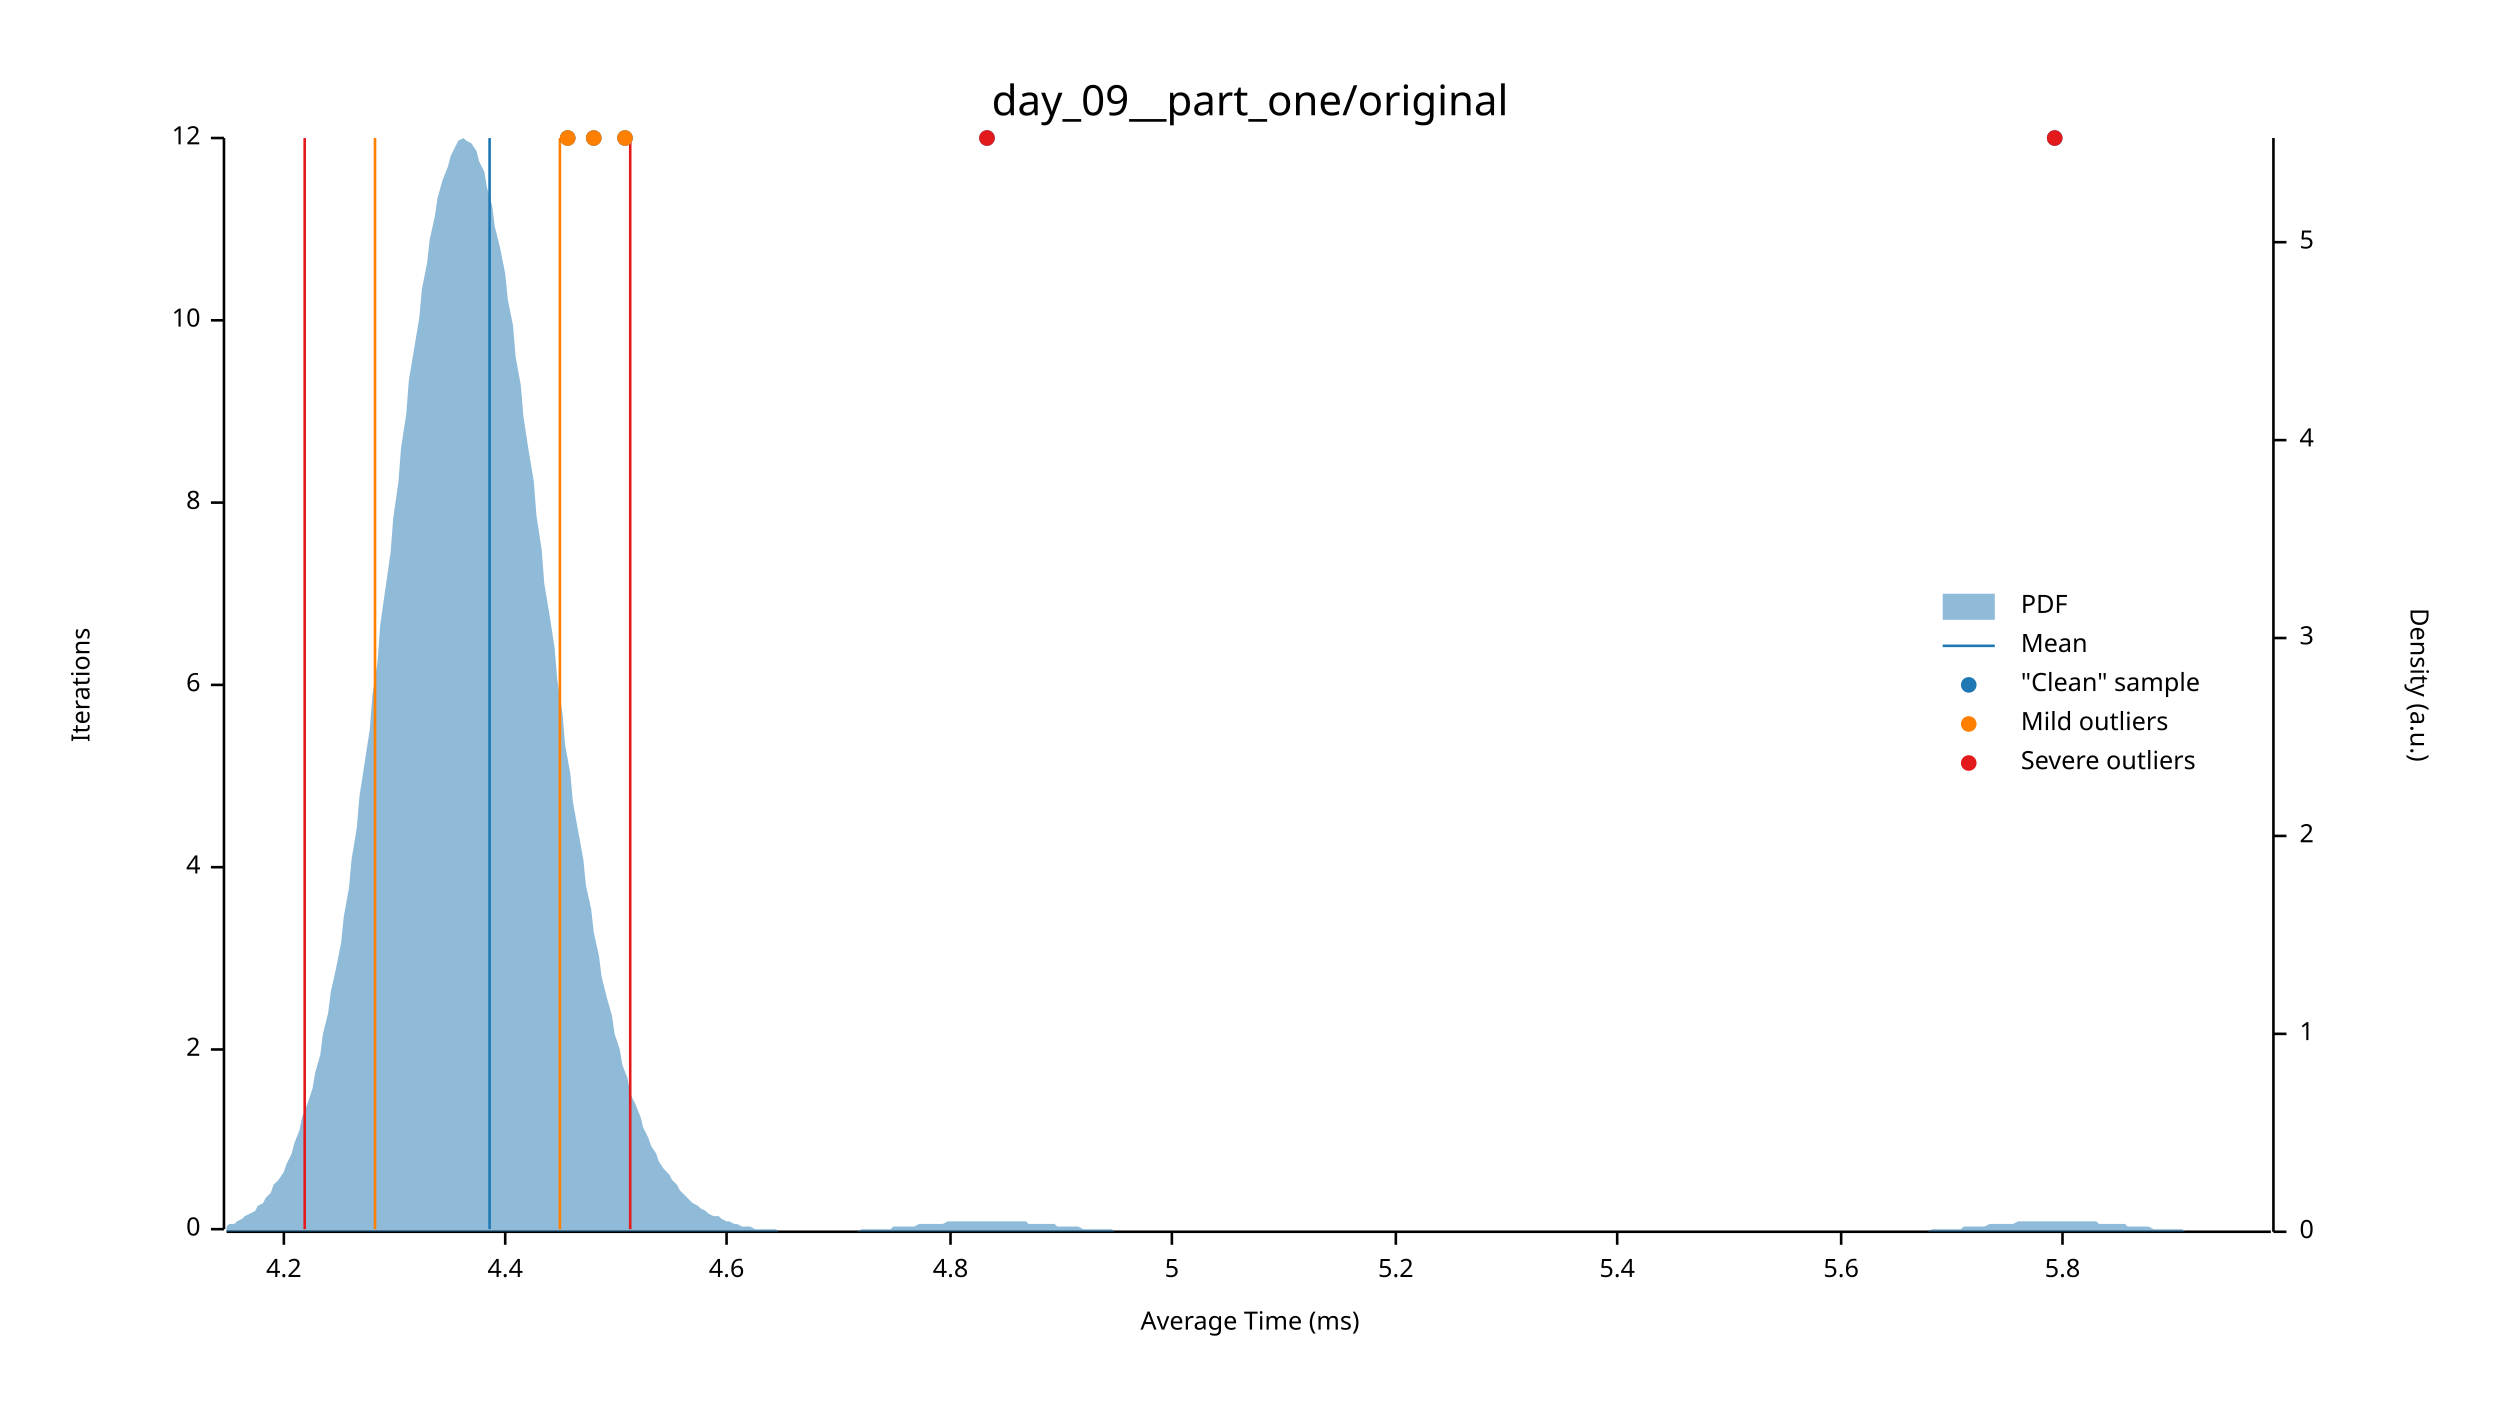
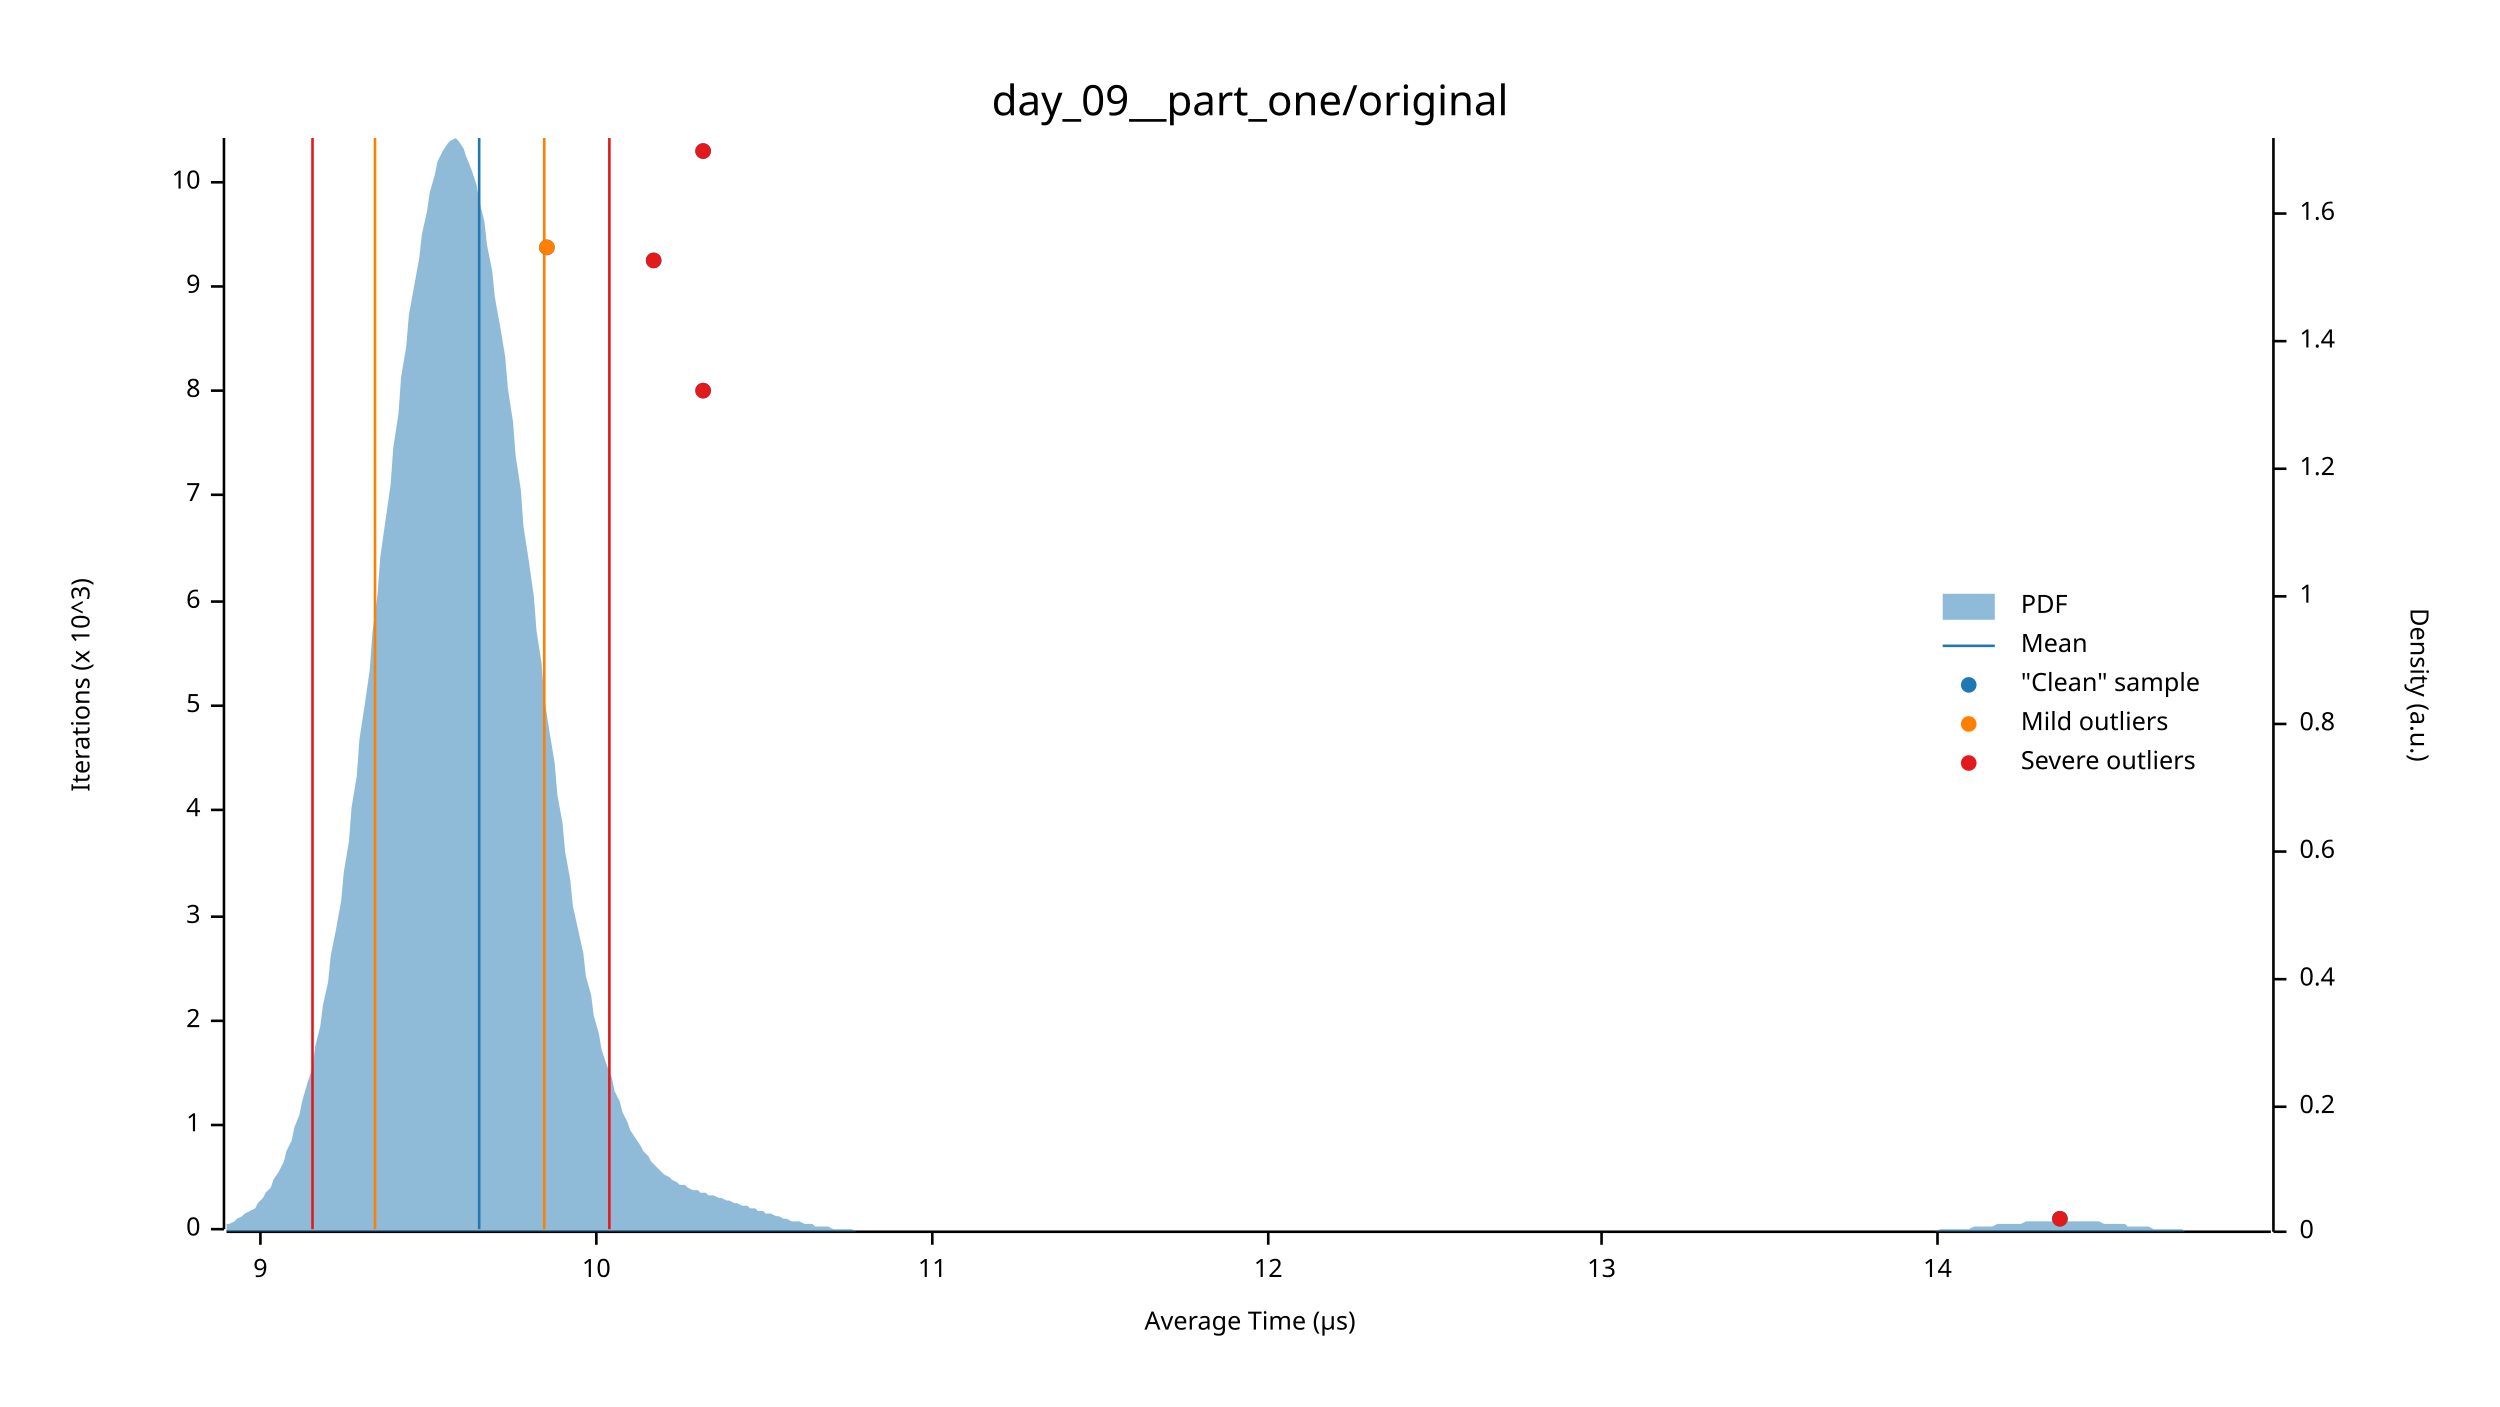
<svg xmlns="http://www.w3.org/2000/svg" width="960" height="540" viewBox="0 0 960 540">
  <text x="480" y="32" dy="0.76em" text-anchor="middle" font-family="sans-serif" font-size="16.129" opacity="1" fill="#000000">
day_09__part_one/original
</text>
  <text x="27" y="263" dy="0.76em" text-anchor="middle" font-family="sans-serif" font-size="9.677" opacity="1" fill="#000000" transform="rotate(270, 27, 263)">
- Iterations
+ Iterations (x 10^3)
</text>
  <text x="480" y="513" dy="-0.5ex" text-anchor="middle" font-family="sans-serif" font-size="9.677" opacity="1" fill="#000000">
- Average Time (ms)
+ Average Time (µs)
</text>
  <polyline fill="none" opacity="1" stroke="#000000" stroke-width="1" points="86,53 86,472 " />
  <text x="77" y="472" dy="0.5ex" text-anchor="end" font-family="sans-serif" font-size="9.677" opacity="1" fill="#000000">
0
</text>
  <polyline fill="none" opacity="1" stroke="#000000" stroke-width="1" points="81,472 86,472 " />
-   <text x="77" y="403" dy="0.5ex" text-anchor="end" font-family="sans-serif" font-size="9.677" opacity="1" fill="#000000">
+   <text x="77" y="432" dy="0.5ex" text-anchor="end" font-family="sans-serif" font-size="9.677" opacity="1" fill="#000000">
+ 1
+ </text>
+   <polyline fill="none" opacity="1" stroke="#000000" stroke-width="1" points="81,432 86,432 " />
+   <text x="77" y="392" dy="0.5ex" text-anchor="end" font-family="sans-serif" font-size="9.677" opacity="1" fill="#000000">
2
</text>
-   <polyline fill="none" opacity="1" stroke="#000000" stroke-width="1" points="81,403 86,403 " />
-   <text x="77" y="333" dy="0.5ex" text-anchor="end" font-family="sans-serif" font-size="9.677" opacity="1" fill="#000000">
+   <polyline fill="none" opacity="1" stroke="#000000" stroke-width="1" points="81,392 86,392 " />
+   <text x="77" y="352" dy="0.5ex" text-anchor="end" font-family="sans-serif" font-size="9.677" opacity="1" fill="#000000">
+ 3
+ </text>
+   <polyline fill="none" opacity="1" stroke="#000000" stroke-width="1" points="81,352 86,352 " />
+   <text x="77" y="311" dy="0.5ex" text-anchor="end" font-family="sans-serif" font-size="9.677" opacity="1" fill="#000000">
4
</text>
-   <polyline fill="none" opacity="1" stroke="#000000" stroke-width="1" points="81,333 86,333 " />
-   <text x="77" y="263" dy="0.5ex" text-anchor="end" font-family="sans-serif" font-size="9.677" opacity="1" fill="#000000">
+   <polyline fill="none" opacity="1" stroke="#000000" stroke-width="1" points="81,311 86,311 " />
+   <text x="77" y="271" dy="0.5ex" text-anchor="end" font-family="sans-serif" font-size="9.677" opacity="1" fill="#000000">
+ 5
+ </text>
+   <polyline fill="none" opacity="1" stroke="#000000" stroke-width="1" points="81,271 86,271 " />
+   <text x="77" y="231" dy="0.5ex" text-anchor="end" font-family="sans-serif" font-size="9.677" opacity="1" fill="#000000">
6
</text>
-   <polyline fill="none" opacity="1" stroke="#000000" stroke-width="1" points="81,263 86,263 " />
-   <text x="77" y="193" dy="0.5ex" text-anchor="end" font-family="sans-serif" font-size="9.677" opacity="1" fill="#000000">
+   <polyline fill="none" opacity="1" stroke="#000000" stroke-width="1" points="81,231 86,231 " />
+   <text x="77" y="190" dy="0.5ex" text-anchor="end" font-family="sans-serif" font-size="9.677" opacity="1" fill="#000000">
+ 7
+ </text>
+   <polyline fill="none" opacity="1" stroke="#000000" stroke-width="1" points="81,190 86,190 " />
+   <text x="77" y="150" dy="0.5ex" text-anchor="end" font-family="sans-serif" font-size="9.677" opacity="1" fill="#000000">
8
</text>
-   <polyline fill="none" opacity="1" stroke="#000000" stroke-width="1" points="81,193 86,193 " />
-   <text x="77" y="123" dy="0.5ex" text-anchor="end" font-family="sans-serif" font-size="9.677" opacity="1" fill="#000000">
+   <polyline fill="none" opacity="1" stroke="#000000" stroke-width="1" points="81,150 86,150 " />
+   <text x="77" y="110" dy="0.5ex" text-anchor="end" font-family="sans-serif" font-size="9.677" opacity="1" fill="#000000">
+ 9
+ </text>
+   <polyline fill="none" opacity="1" stroke="#000000" stroke-width="1" points="81,110 86,110 " />
+   <text x="77" y="70" dy="0.5ex" text-anchor="end" font-family="sans-serif" font-size="9.677" opacity="1" fill="#000000">
10
</text>
-   <polyline fill="none" opacity="1" stroke="#000000" stroke-width="1" points="81,123 86,123 " />
-   <text x="77" y="53" dy="0.5ex" text-anchor="end" font-family="sans-serif" font-size="9.677" opacity="1" fill="#000000">
+   <polyline fill="none" opacity="1" stroke="#000000" stroke-width="1" points="81,70 86,70 " />
+   <polyline fill="none" opacity="1" stroke="#000000" stroke-width="1" points="87,473 872,473 " />
+   <text x="100" y="483" dy="0.76em" text-anchor="middle" font-family="sans-serif" font-size="9.677" opacity="1" fill="#000000">
+ 9
+ </text>
+   <polyline fill="none" opacity="1" stroke="#000000" stroke-width="1" points="100,473 100,478 " />
+   <text x="229" y="483" dy="0.76em" text-anchor="middle" font-family="sans-serif" font-size="9.677" opacity="1" fill="#000000">
+ 10
+ </text>
+   <polyline fill="none" opacity="1" stroke="#000000" stroke-width="1" points="229,473 229,478 " />
+   <text x="358" y="483" dy="0.76em" text-anchor="middle" font-family="sans-serif" font-size="9.677" opacity="1" fill="#000000">
+ 11
+ </text>
+   <polyline fill="none" opacity="1" stroke="#000000" stroke-width="1" points="358,473 358,478 " />
+   <text x="487" y="483" dy="0.76em" text-anchor="middle" font-family="sans-serif" font-size="9.677" opacity="1" fill="#000000">
12
</text>
-   <polyline fill="none" opacity="1" stroke="#000000" stroke-width="1" points="81,53 86,53 " />
-   <polyline fill="none" opacity="1" stroke="#000000" stroke-width="1" points="87,473 872,473 " />
-   <text x="109" y="483" dy="0.76em" text-anchor="middle" font-family="sans-serif" font-size="9.677" opacity="1" fill="#000000">
- 4.2
+   <polyline fill="none" opacity="1" stroke="#000000" stroke-width="1" points="487,473 487,478 " />
+   <text x="615" y="483" dy="0.76em" text-anchor="middle" font-family="sans-serif" font-size="9.677" opacity="1" fill="#000000">
+ 13
</text>
-   <polyline fill="none" opacity="1" stroke="#000000" stroke-width="1" points="109,473 109,478 " />
-   <text x="194" y="483" dy="0.76em" text-anchor="middle" font-family="sans-serif" font-size="9.677" opacity="1" fill="#000000">
- 4.4
+   <polyline fill="none" opacity="1" stroke="#000000" stroke-width="1" points="615,473 615,478 " />
+   <text x="744" y="483" dy="0.76em" text-anchor="middle" font-family="sans-serif" font-size="9.677" opacity="1" fill="#000000">
+ 14
</text>
-   <polyline fill="none" opacity="1" stroke="#000000" stroke-width="1" points="194,473 194,478 " />
-   <text x="279" y="483" dy="0.76em" text-anchor="middle" font-family="sans-serif" font-size="9.677" opacity="1" fill="#000000">
- 4.6
- </text>
-   <polyline fill="none" opacity="1" stroke="#000000" stroke-width="1" points="279,473 279,478 " />
-   <text x="365" y="483" dy="0.76em" text-anchor="middle" font-family="sans-serif" font-size="9.677" opacity="1" fill="#000000">
- 4.8
- </text>
-   <polyline fill="none" opacity="1" stroke="#000000" stroke-width="1" points="365,473 365,478 " />
-   <text x="450" y="483" dy="0.76em" text-anchor="middle" font-family="sans-serif" font-size="9.677" opacity="1" fill="#000000">
- 5
- </text>
-   <polyline fill="none" opacity="1" stroke="#000000" stroke-width="1" points="450,473 450,478 " />
-   <text x="536" y="483" dy="0.76em" text-anchor="middle" font-family="sans-serif" font-size="9.677" opacity="1" fill="#000000">
- 5.2
- </text>
-   <polyline fill="none" opacity="1" stroke="#000000" stroke-width="1" points="536,473 536,478 " />
-   <text x="621" y="483" dy="0.76em" text-anchor="middle" font-family="sans-serif" font-size="9.677" opacity="1" fill="#000000">
- 5.4
- </text>
-   <polyline fill="none" opacity="1" stroke="#000000" stroke-width="1" points="621,473 621,478 " />
-   <text x="707" y="483" dy="0.76em" text-anchor="middle" font-family="sans-serif" font-size="9.677" opacity="1" fill="#000000">
- 5.6
- </text>
-   <polyline fill="none" opacity="1" stroke="#000000" stroke-width="1" points="707,473 707,478 " />
-   <text x="792" y="483" dy="0.76em" text-anchor="middle" font-family="sans-serif" font-size="9.677" opacity="1" fill="#000000">
- 5.8
- </text>
-   <polyline fill="none" opacity="1" stroke="#000000" stroke-width="1" points="792,473 792,478 " />
+   <polyline fill="none" opacity="1" stroke="#000000" stroke-width="1" points="744,473 744,478 " />
  <text x="933" y="263" dy="0.76em" text-anchor="middle" font-family="sans-serif" font-size="9.677" opacity="1" fill="#000000" transform="rotate(90, 933, 263)">
Density (a.u.)
</text>
  <polyline fill="none" opacity="1" stroke="#000000" stroke-width="1" points="873,53 873,473 " />
  <text x="883" y="473" dy="0.5ex" text-anchor="start" font-family="sans-serif" font-size="9.677" opacity="1" fill="#000000">
0
</text>
  <polyline fill="none" opacity="1" stroke="#000000" stroke-width="1" points="873,473 878,473 " />
-   <text x="883" y="397" dy="0.5ex" text-anchor="start" font-family="sans-serif" font-size="9.677" opacity="1" fill="#000000">
+   <text x="883" y="425" dy="0.5ex" text-anchor="start" font-family="sans-serif" font-size="9.677" opacity="1" fill="#000000">
+ 0.2
+ </text>
+   <polyline fill="none" opacity="1" stroke="#000000" stroke-width="1" points="873,425 878,425 " />
+   <text x="883" y="376" dy="0.5ex" text-anchor="start" font-family="sans-serif" font-size="9.677" opacity="1" fill="#000000">
+ 0.4
+ </text>
+   <polyline fill="none" opacity="1" stroke="#000000" stroke-width="1" points="873,376 878,376 " />
+   <text x="883" y="327" dy="0.5ex" text-anchor="start" font-family="sans-serif" font-size="9.677" opacity="1" fill="#000000">
+ 0.6
+ </text>
+   <polyline fill="none" opacity="1" stroke="#000000" stroke-width="1" points="873,327 878,327 " />
+   <text x="883" y="278" dy="0.5ex" text-anchor="start" font-family="sans-serif" font-size="9.677" opacity="1" fill="#000000">
+ 0.8
+ </text>
+   <polyline fill="none" opacity="1" stroke="#000000" stroke-width="1" points="873,278 878,278 " />
+   <text x="883" y="229" dy="0.5ex" text-anchor="start" font-family="sans-serif" font-size="9.677" opacity="1" fill="#000000">
1
</text>
-   <polyline fill="none" opacity="1" stroke="#000000" stroke-width="1" points="873,397 878,397 " />
-   <text x="883" y="321" dy="0.5ex" text-anchor="start" font-family="sans-serif" font-size="9.677" opacity="1" fill="#000000">
- 2
+   <polyline fill="none" opacity="1" stroke="#000000" stroke-width="1" points="873,229 878,229 " />
+   <text x="883" y="180" dy="0.5ex" text-anchor="start" font-family="sans-serif" font-size="9.677" opacity="1" fill="#000000">
+ 1.2
</text>
-   <polyline fill="none" opacity="1" stroke="#000000" stroke-width="1" points="873,321 878,321 " />
-   <text x="883" y="245" dy="0.5ex" text-anchor="start" font-family="sans-serif" font-size="9.677" opacity="1" fill="#000000">
- 3
+   <polyline fill="none" opacity="1" stroke="#000000" stroke-width="1" points="873,180 878,180 " />
+   <text x="883" y="131" dy="0.5ex" text-anchor="start" font-family="sans-serif" font-size="9.677" opacity="1" fill="#000000">
+ 1.4
</text>
-   <polyline fill="none" opacity="1" stroke="#000000" stroke-width="1" points="873,245 878,245 " />
-   <text x="883" y="169" dy="0.5ex" text-anchor="start" font-family="sans-serif" font-size="9.677" opacity="1" fill="#000000">
- 4
+   <polyline fill="none" opacity="1" stroke="#000000" stroke-width="1" points="873,131 878,131 " />
+   <text x="883" y="82" dy="0.5ex" text-anchor="start" font-family="sans-serif" font-size="9.677" opacity="1" fill="#000000">
+ 1.6
</text>
-   <polyline fill="none" opacity="1" stroke="#000000" stroke-width="1" points="873,169 878,169 " />
-   <text x="883" y="93" dy="0.5ex" text-anchor="start" font-family="sans-serif" font-size="9.677" opacity="1" fill="#000000">
- 5
- </text>
-   <polyline fill="none" opacity="1" stroke="#000000" stroke-width="1" points="873,93 878,93 " />
-   <polygon opacity="0.5" fill="#1F78B4" points="87,471 88,470 90,470 91,469 93,468 94,467 96,466 98,465 99,463 101,462 102,460 104,458 105,455 107,453 109,450 110,447 112,443 113,439 115,434 116,429 118,424 120,418 121,412 123,405 124,397 126,389 127,381 129,372 131,362 132,352 134,341 135,330 137,318 138,306 140,293 142,280 143,267 145,254 146,240 148,226 150,212 151,199 153,185 154,172 156,159 157,146 159,134 161,122 162,111 164,101 165,92 167,83 168,76 170,69 172,64 173,60 175,56 176,54 178,53 179,54 181,55 183,58 184,62 186,66 187,72 189,79 190,87 192,95 194,105 195,115 197,125 198,137 200,148 201,160 203,173 205,185 206,198 208,211 209,224 211,236 213,249 214,261 216,274 217,286 219,297 220,308 222,319 224,330 225,340 227,349 228,358 230,367 231,375 233,383 235,390 236,397 238,403 239,409 241,414 242,420 244,424 246,429 247,433 249,437 250,440 252,443 253,446 255,449 257,451 258,453 260,455 261,457 263,459 264,460 266,462 268,463 269,464 271,465 272,466 274,467 276,467 277,468 279,469 280,469 282,470 283,470 285,471 287,471 288,471 290,472 291,472 293,472 294,472 296,472 298,472 299,473 301,473 302,473 304,473 305,473 307,473 309,473 310,473 312,473 313,473 315,473 316,473 318,473 320,473 321,473 323,473 324,473 326,473 327,473 329,473 331,472 332,472 334,472 335,472 337,472 339,472 340,472 342,472 343,471 345,471 346,471 348,471 350,471 351,471 353,470 354,470 356,470 357,470 359,470 361,470 362,470 364,469 365,469 367,469 368,469 370,469 372,469 373,469 375,469 376,469 378,469 379,469 381,469 383,469 384,469 386,469 387,469 389,469 391,469 392,469 394,469 395,470 397,470 398,470 400,470 402,470 403,470 405,470 406,471 408,471 409,471 411,471 413,471 414,471 416,472 417,472 419,472 420,472 422,472 424,472 425,472 427,472 428,473 430,473 431,473 433,473 435,473 436,473 438,473 439,473 441,473 442,473 444,473 446,473 447,473 449,473 450,473 452,473 454,473 455,473 457,473 458,473 460,473 461,473 463,473 465,473 466,473 468,473 469,473 471,473 472,473 474,473 476,473 477,473 479,473 480,473 482,473 483,473 485,473 487,473 488,473 490,473 491,473 493,473 494,473 496,473 498,473 499,473 501,473 502,473 504,473 505,473 507,473 509,473 510,473 512,473 513,473 515,473 517,473 518,473 520,473 521,473 523,473 524,473 526,473 528,473 529,473 531,473 532,473 534,473 535,473 537,473 539,473 540,473 542,473 543,473 545,473 546,473 548,473 550,473 551,473 553,473 554,473 556,473 557,473 559,473 561,473 562,473 564,473 565,473 567,473 568,473 570,473 572,473 573,473 575,473 576,473 578,473 580,473 581,473 583,473 584,473 586,473 587,473 589,473 591,473 592,473 594,473 595,473 597,473 598,473 600,473 602,473 603,473 605,473 606,473 608,473 609,473 611,473 613,473 614,473 616,473 617,473 619,473 620,473 622,473 624,473 625,473 627,473 628,473 630,473 632,473 633,473 635,473 636,473 638,473 639,473 641,473 643,473 644,473 646,473 647,473 649,473 650,473 652,473 654,473 655,473 657,473 658,473 660,473 661,473 663,473 665,473 666,473 668,473 669,473 671,473 672,473 674,473 676,473 677,473 679,473 680,473 682,473 683,473 685,473 687,473 688,473 690,473 691,473 693,473 695,473 696,473 698,473 699,473 701,473 702,473 704,473 706,473 707,473 709,473 710,473 712,473 713,473 715,473 717,473 718,473 720,473 721,473 723,473 724,473 726,473 728,473 729,473 731,473 732,473 734,473 735,473 737,473 739,473 740,473 742,472 743,472 745,472 746,472 748,472 750,472 751,472 753,472 754,471 756,471 758,471 759,471 761,471 762,471 764,470 765,470 767,470 769,470 770,470 772,470 773,470 775,469 776,469 778,469 780,469 781,469 783,469 784,469 786,469 787,469 789,469 791,469 792,469 794,469 795,469 797,469 798,469 800,469 802,469 803,469 805,469 806,470 808,470 809,470 811,470 813,470 814,470 816,470 817,471 819,471 821,471 822,471 824,471 825,471 827,472 828,472 830,472 832,472 833,472 835,472 836,472 838,472 839,473 841,473 843,473 844,473 846,473 847,473 849,473 850,473 852,473 854,473 855,473 857,473 858,473 860,473 861,473 863,473 865,473 866,473 868,473 869,473 871,473 873,473 873,473 87,473 " />
-   <polyline fill="none" opacity="1" stroke="#1F78B4" stroke-width="1" points="188,472 188,53 " />
+   <polyline fill="none" opacity="1" stroke="#000000" stroke-width="1" points="873,82 878,82 " />
+   <polygon opacity="0.5" fill="#1F78B4" points="87,470 88,470 90,469 91,468 93,467 94,466 96,465 98,464 99,462 101,460 102,458 104,456 105,453 107,450 109,446 110,442 112,438 113,433 115,428 116,423 118,416 120,410 121,402 123,394 124,386 126,377 127,367 129,357 131,346 132,335 134,323 135,310 137,298 138,284 140,271 142,257 143,243 145,228 146,214 148,200 150,186 151,172 153,159 154,145 156,133 157,121 159,110 161,99 162,90 164,81 165,74 167,67 168,62 170,58 172,55 173,54 175,53 176,54 178,57 179,60 181,65 183,71 184,77 186,85 187,94 189,104 190,114 192,125 194,137 195,149 197,162 198,175 200,188 201,202 203,215 205,229 206,242 208,255 209,268 211,281 213,293 214,305 216,316 217,327 219,338 220,348 222,357 224,366 225,375 227,382 228,390 230,397 231,403 233,409 235,414 236,419 238,423 239,427 241,431 242,434 244,437 246,440 247,442 249,444 250,446 252,448 253,449 255,451 257,452 258,453 260,454 261,455 263,455 264,456 266,457 268,457 269,458 271,458 272,459 274,459 276,460 277,460 279,461 280,461 282,462 283,462 285,463 287,463 288,464 290,464 291,465 293,465 294,466 296,466 298,467 299,467 301,468 302,468 304,469 305,469 307,469 309,470 310,470 312,470 313,471 315,471 316,471 318,471 320,472 321,472 323,472 324,472 326,472 327,472 329,473 331,473 332,473 334,473 335,473 337,473 339,473 340,473 342,473 343,473 345,473 346,473 348,473 350,473 351,473 353,473 354,473 356,473 357,473 359,473 361,473 362,473 364,473 365,473 367,473 368,473 370,473 372,473 373,473 375,473 376,473 378,473 379,473 381,473 383,473 384,473 386,473 387,473 389,473 391,473 392,473 394,473 395,473 397,473 398,473 400,473 402,473 403,473 405,473 406,473 408,473 409,473 411,473 413,473 414,473 416,473 417,473 419,473 420,473 422,473 424,473 425,473 427,473 428,473 430,473 431,473 433,473 435,473 436,473 438,473 439,473 441,473 442,473 444,473 446,473 447,473 449,473 450,473 452,473 454,473 455,473 457,473 458,473 460,473 461,473 463,473 465,473 466,473 468,473 469,473 471,473 472,473 474,473 476,473 477,473 479,473 480,473 482,473 483,473 485,473 487,473 488,473 490,473 491,473 493,473 494,473 496,473 498,473 499,473 501,473 502,473 504,473 505,473 507,473 509,473 510,473 512,473 513,473 515,473 517,473 518,473 520,473 521,473 523,473 524,473 526,473 528,473 529,473 531,473 532,473 534,473 535,473 537,473 539,473 540,473 542,473 543,473 545,473 546,473 548,473 550,473 551,473 553,473 554,473 556,473 557,473 559,473 561,473 562,473 564,473 565,473 567,473 568,473 570,473 572,473 573,473 575,473 576,473 578,473 580,473 581,473 583,473 584,473 586,473 587,473 589,473 591,473 592,473 594,473 595,473 597,473 598,473 600,473 602,473 603,473 605,473 606,473 608,473 609,473 611,473 613,473 614,473 616,473 617,473 619,473 620,473 622,473 624,473 625,473 627,473 628,473 630,473 632,473 633,473 635,473 636,473 638,473 639,473 641,473 643,473 644,473 646,473 647,473 649,473 650,473 652,473 654,473 655,473 657,473 658,473 660,473 661,473 663,473 665,473 666,473 668,473 669,473 671,473 672,473 674,473 676,473 677,473 679,473 680,473 682,473 683,473 685,473 687,473 688,473 690,473 691,473 693,473 695,473 696,473 698,473 699,473 701,473 702,473 704,473 706,473 707,473 709,473 710,473 712,473 713,473 715,473 717,473 718,473 720,473 721,473 723,473 724,473 726,473 728,473 729,473 731,473 732,473 734,473 735,473 737,473 739,473 740,473 742,473 743,473 745,472 746,472 748,472 750,472 751,472 753,472 754,472 756,472 758,471 759,471 761,471 762,471 764,471 765,471 767,470 769,470 770,470 772,470 773,470 775,470 776,470 778,469 780,469 781,469 783,469 784,469 786,469 787,469 789,469 791,469 792,469 794,469 795,469 797,469 798,469 800,469 802,469 803,469 805,469 806,469 808,470 809,470 811,470 813,470 814,470 816,470 817,471 819,471 821,471 822,471 824,471 825,471 827,472 828,472 830,472 832,472 833,472 835,472 836,472 838,472 839,473 841,473 843,473 844,473 846,473 847,473 849,473 850,473 852,473 854,473 855,473 857,473 858,473 860,473 861,473 863,473 865,473 866,473 868,473 869,473 871,473 873,473 873,473 87,473 " />
+   <polyline fill="none" opacity="1" stroke="#1F78B4" stroke-width="1" points="184,472 184,53 " />
  <polyline fill="none" opacity="1" stroke="#FF7F00" stroke-width="1" points="144,472 144,53 " />
-   <polyline fill="none" opacity="1" stroke="#FF7F00" stroke-width="1" points="215,472 215,53 " />
-   <polyline fill="none" opacity="1" stroke="#E31A1C" stroke-width="1" points="117,472 117,53 " />
-   <polyline fill="none" opacity="1" stroke="#E31A1C" stroke-width="1" points="242,472 242,53 " />
-   <circle cx="228" cy="53" r="3" opacity="1" fill="#1F78B4" stroke="none" stroke-width="1" />
-   <circle cx="240" cy="53" r="3" opacity="1" fill="#1F78B4" stroke="none" stroke-width="1" />
-   <circle cx="789" cy="53" r="3" opacity="1" fill="#1F78B4" stroke="none" stroke-width="1" />
-   <circle cx="379" cy="53" r="3" opacity="1" fill="#1F78B4" stroke="none" stroke-width="1" />
-   <circle cx="218" cy="53" r="3" opacity="1" fill="#1F78B4" stroke="none" stroke-width="1" />
-   <circle cx="228" cy="53" r="3" opacity="1" fill="#FF7F00" stroke="none" stroke-width="1" />
-   <circle cx="240" cy="53" r="3" opacity="1" fill="#FF7F00" stroke="none" stroke-width="1" />
-   <circle cx="218" cy="53" r="3" opacity="1" fill="#FF7F00" stroke="none" stroke-width="1" />
-   <circle cx="789" cy="53" r="3" opacity="1" fill="#E31A1C" stroke="none" stroke-width="1" />
-   <circle cx="379" cy="53" r="3" opacity="1" fill="#E31A1C" stroke="none" stroke-width="1" />
+   <polyline fill="none" opacity="1" stroke="#FF7F00" stroke-width="1" points="209,472 209,53 " />
+   <polyline fill="none" opacity="1" stroke="#E31A1C" stroke-width="1" points="120,472 120,53 " />
+   <polyline fill="none" opacity="1" stroke="#E31A1C" stroke-width="1" points="234,472 234,53 " />
+   <circle cx="791" cy="468" r="3" opacity="1" fill="#1F78B4" stroke="none" stroke-width="1" />
+   <circle cx="270" cy="150" r="3" opacity="1" fill="#1F78B4" stroke="none" stroke-width="1" />
+   <circle cx="251" cy="100" r="3" opacity="1" fill="#1F78B4" stroke="none" stroke-width="1" />
+   <circle cx="210" cy="95" r="3" opacity="1" fill="#1F78B4" stroke="none" stroke-width="1" />
+   <circle cx="270" cy="58" r="3" opacity="1" fill="#1F78B4" stroke="none" stroke-width="1" />
+   <circle cx="210" cy="95" r="3" opacity="1" fill="#FF7F00" stroke="none" stroke-width="1" />
+   <circle cx="791" cy="468" r="3" opacity="1" fill="#E31A1C" stroke="none" stroke-width="1" />
+   <circle cx="270" cy="150" r="3" opacity="1" fill="#E31A1C" stroke="none" stroke-width="1" />
+   <circle cx="251" cy="100" r="3" opacity="1" fill="#E31A1C" stroke="none" stroke-width="1" />
+   <circle cx="270" cy="58" r="3" opacity="1" fill="#E31A1C" stroke="none" stroke-width="1" />
  <text x="776" y="228" dy="0.76em" text-anchor="start" font-family="sans-serif" font-size="9.677" opacity="1" fill="#000000">
PDF
</text>
  <text x="776" y="243" dy="0.76em" text-anchor="start" font-family="sans-serif" font-size="9.677" opacity="1" fill="#000000">
Mean
</text>
  <text x="776" y="258" dy="0.76em" text-anchor="start" font-family="sans-serif" font-size="9.677" opacity="1" fill="#000000">
"Clean" sample
</text>
  <text x="776" y="273" dy="0.76em" text-anchor="start" font-family="sans-serif" font-size="9.677" opacity="1" fill="#000000">
Mild outliers
</text>
  <text x="776" y="288" dy="0.76em" text-anchor="start" font-family="sans-serif" font-size="9.677" opacity="1" fill="#000000">
Severe outliers
</text>
  <rect x="746" y="228" width="20" height="10" opacity="0.5" fill="#1F78B4" stroke="none" />
  <polyline fill="none" opacity="1" stroke="#1F78B4" stroke-width="1" points="746,248 766,248 " />
  <circle cx="756" cy="263" r="3" opacity="1" fill="#1F78B4" stroke="none" stroke-width="1" />
  <circle cx="756" cy="278" r="3" opacity="1" fill="#FF7F00" stroke="none" stroke-width="1" />
  <circle cx="756" cy="293" r="3" opacity="1" fill="#E31A1C" stroke="none" stroke-width="1" />
</svg>
